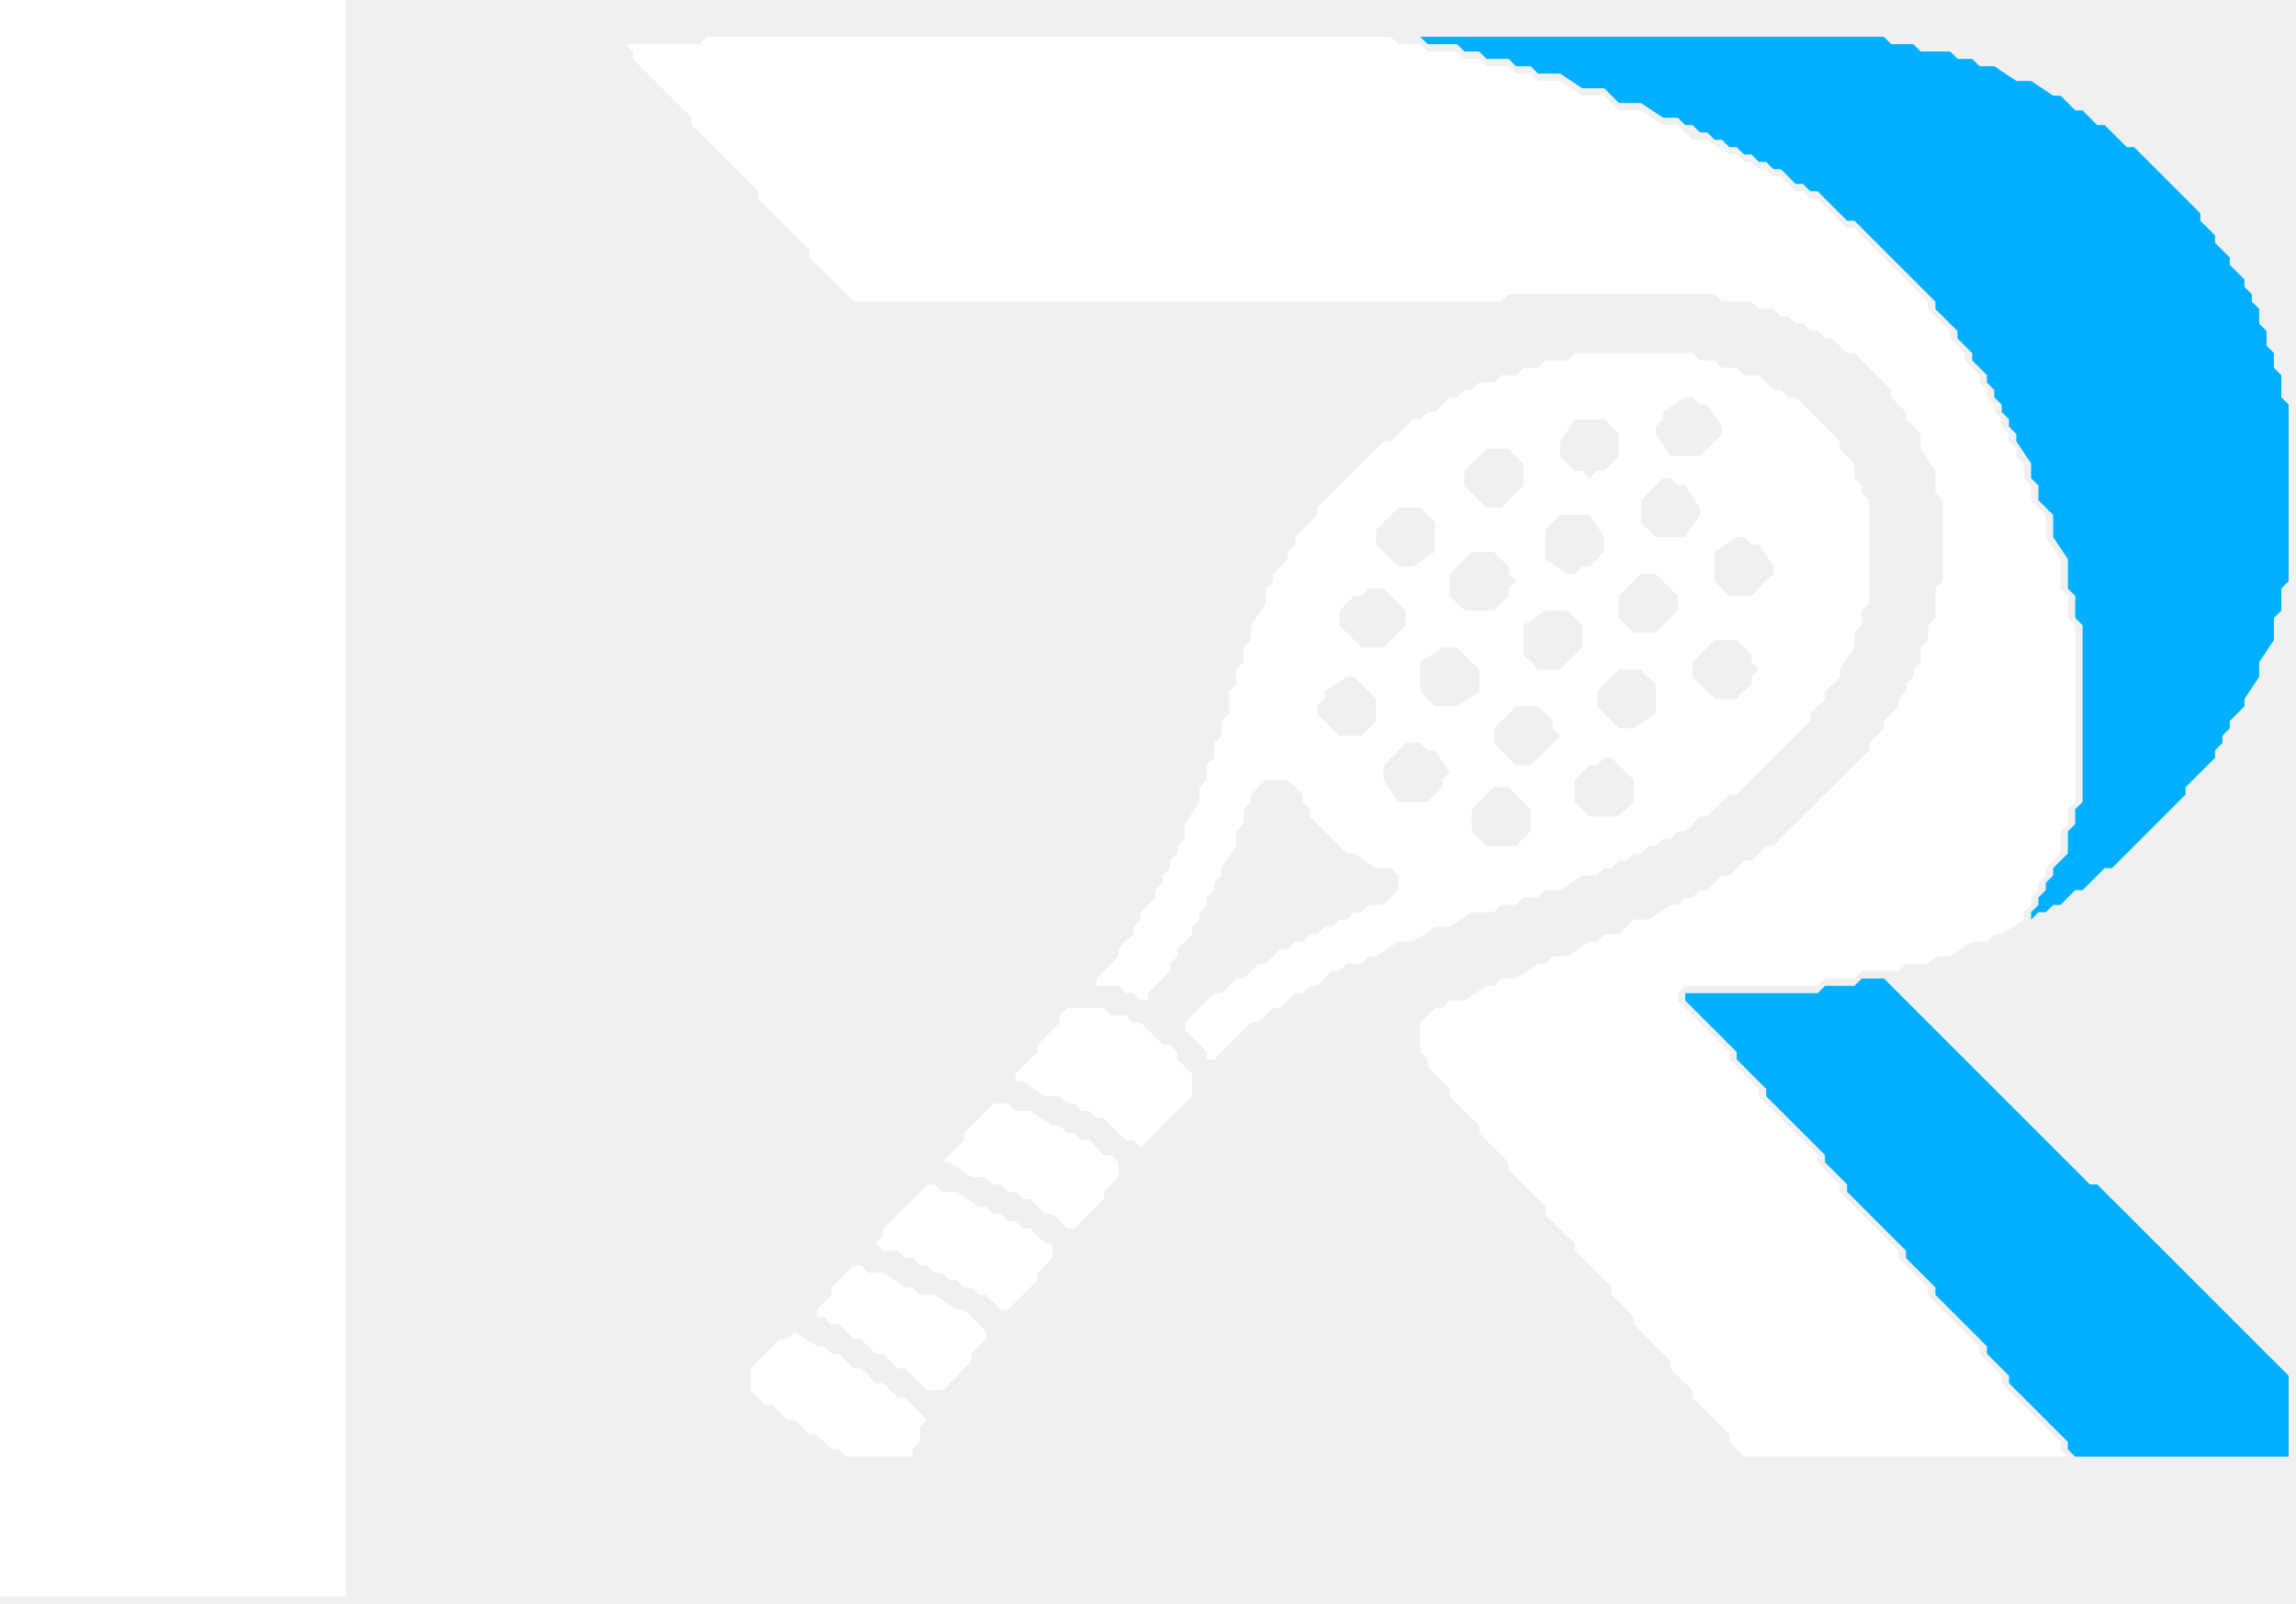
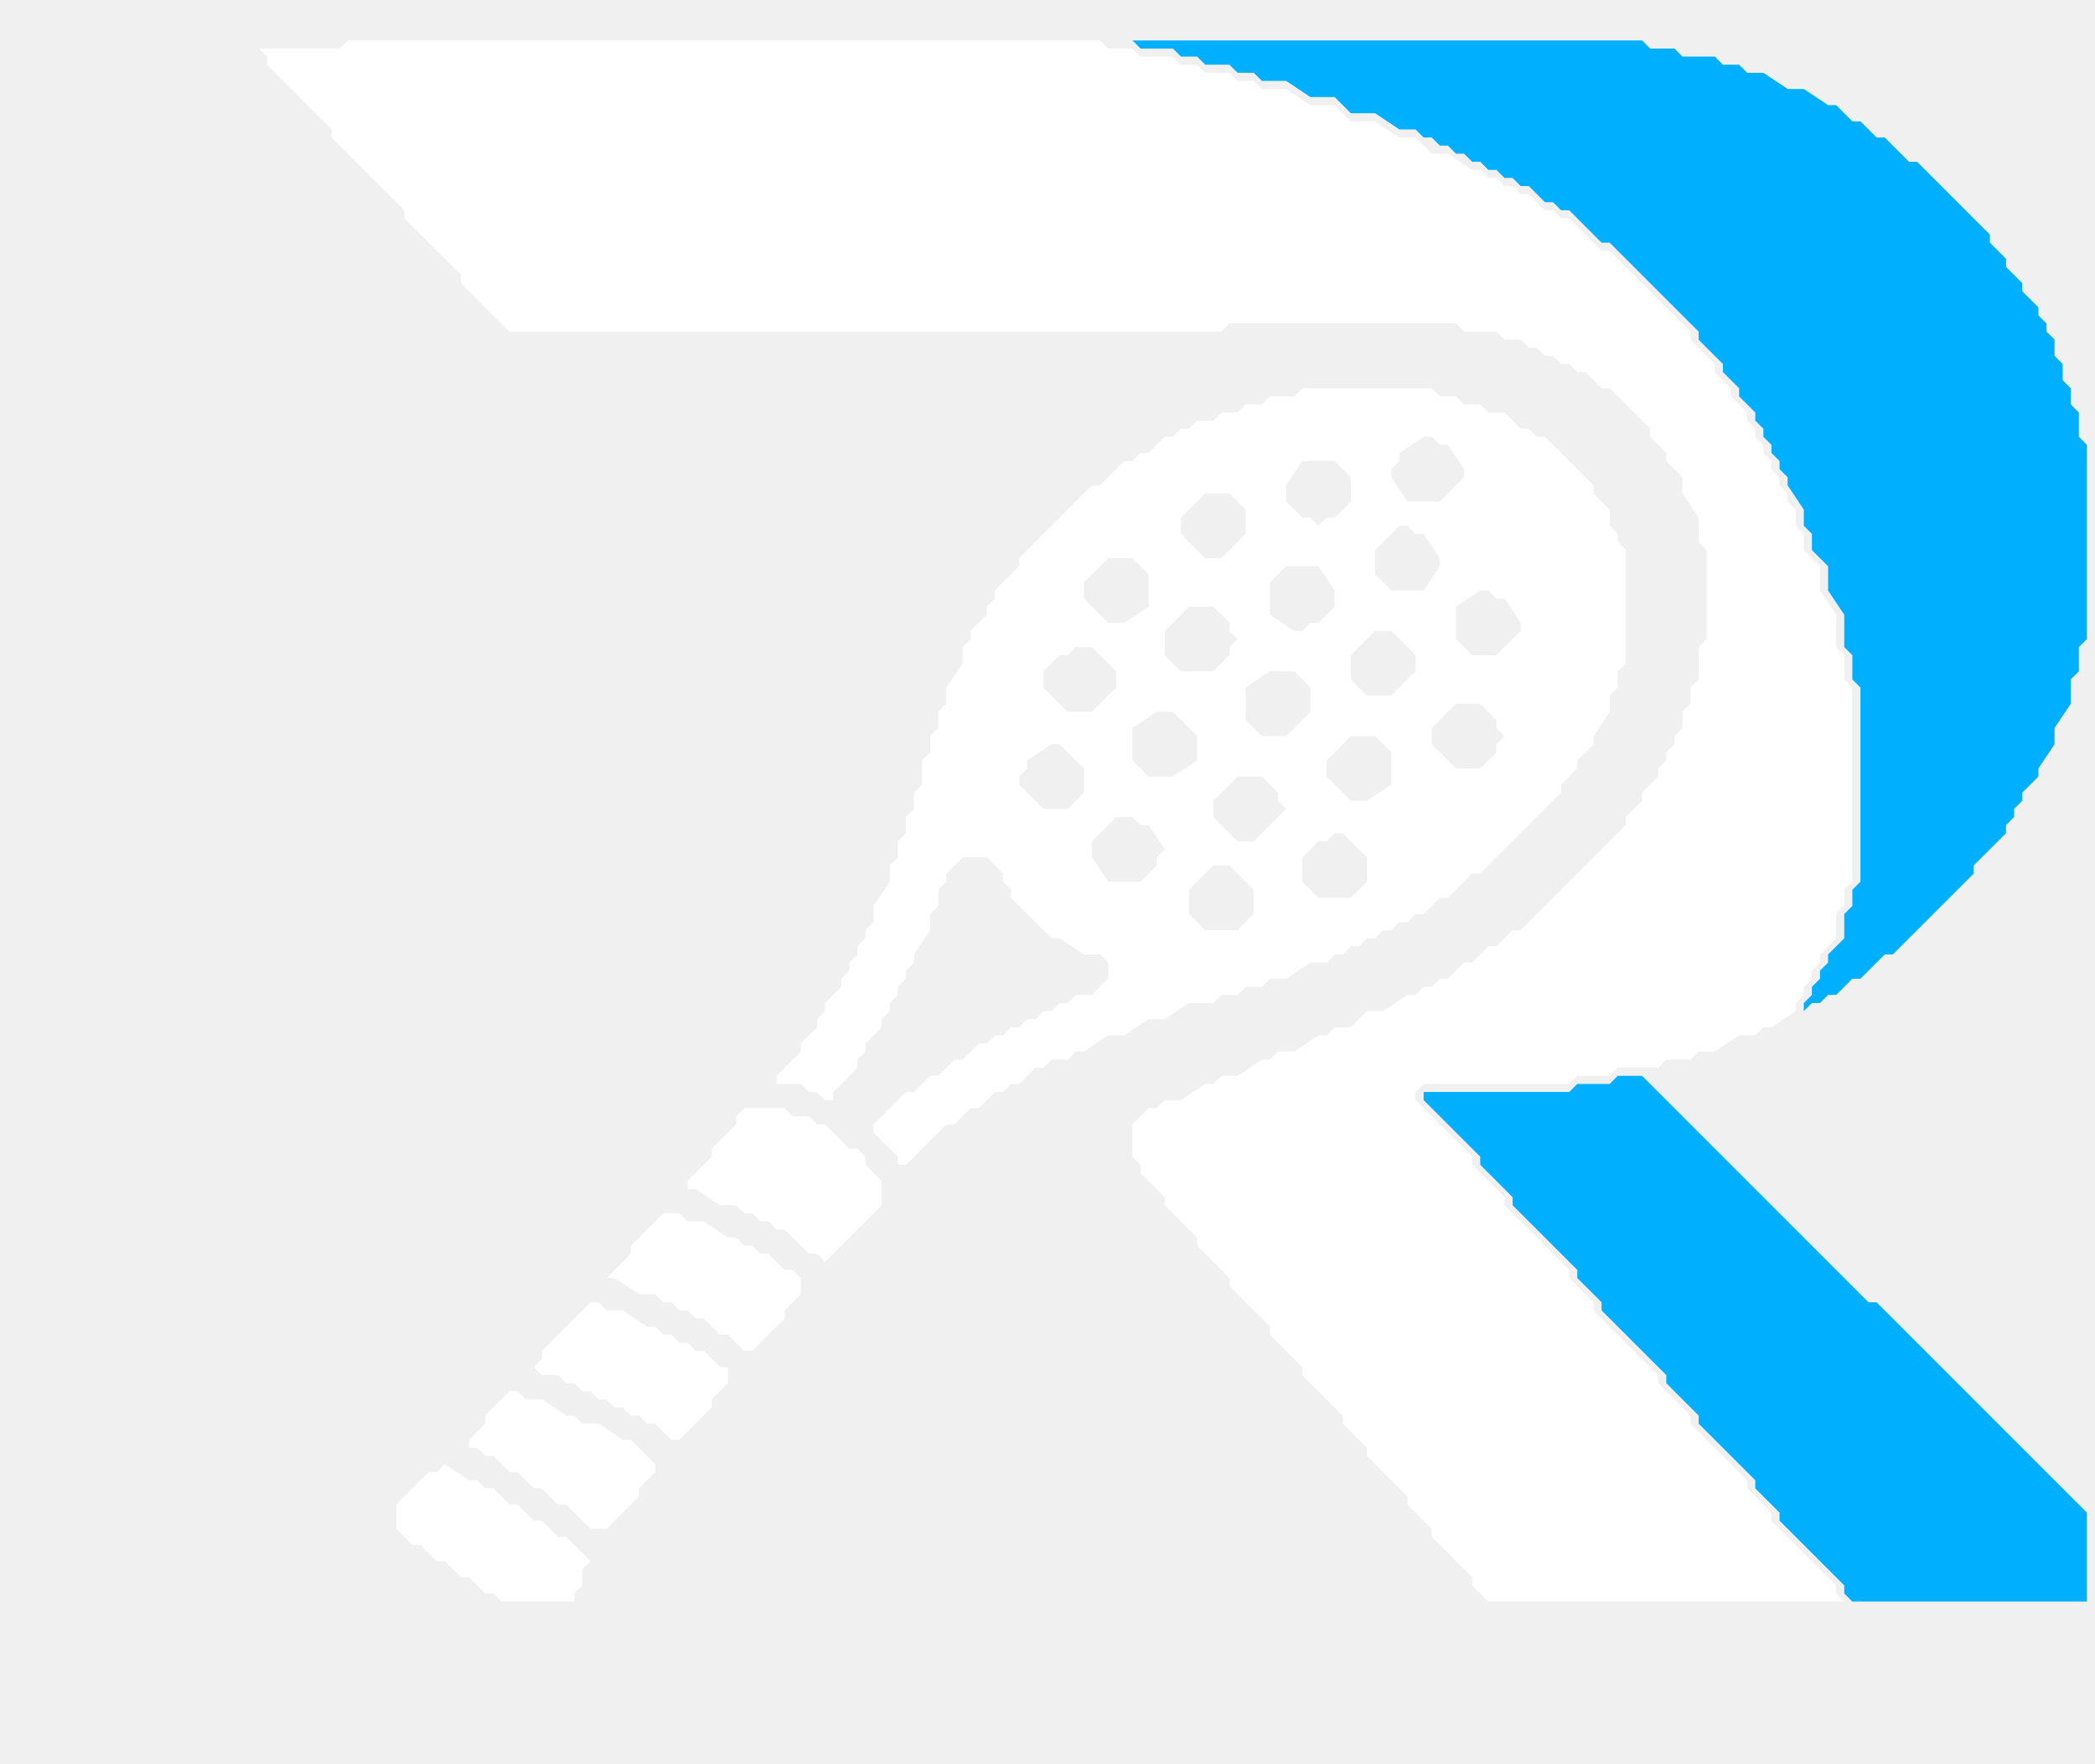
- <svg xmlns="http://www.w3.org/2000/svg" viewBox="0 0 312 218" role="img" aria-label="Rallora official racket R logo">
-   <path fill="#FFFFFF" fill-rule="evenodd" d="M102,186 102,189 104,191 105,191 107,193 108,193 110,195 111,195 113,197 114,197 115,198 124,198 124,197 125,196 125,194 126,193 123,190 122,190 120,188 119,188 117,186 116,186 114,184 113,184 112,183 111,183 108,181 107,182 106,182ZM116,172 113,175 113,176 111,178 111,179 112,179 113,180 114,180 116,182 117,182 119,184 120,184 122,186 123,186 126,189 128,189 132,185 132,184 134,182 134,181 131,178 130,178 127,176 125,176 124,175 123,175 120,173 118,173 117,172ZM126,161 120,167 120,168 119,169 120,170 122,170 123,171 124,171 125,172 126,172 127,173 128,173 129,174 130,174 131,175 132,175 133,176 134,176 136,178 137,178 141,174 141,173 143,171 143,169 142,169 140,167 139,167 138,166 137,166 136,165 135,165 134,164 133,164 130,162 128,162 127,161ZM135,150 131,154 131,155 128,158 129,158 132,160 134,160 135,161 136,161 137,162 138,162 139,163 140,163 142,165 143,165 145,167 146,167 150,163 150,162 152,160 152,158 151,157 150,157 148,155 147,155 146,154 145,154 144,153 143,153 140,151 138,151 137,150ZM145,137 144,138 144,139 141,142 141,143 138,146 138,147 139,147 142,149 144,149 145,150 146,150 147,151 148,151 149,152 150,152 153,155 154,155 155,156 162,149 162,146 160,144 160,143 159,142 158,142 155,139 154,139 153,138 151,138 150,137ZM244,54 243,54 242,53 241,53 239,51 237,51 236,50 234,50 233,49 231,49 230,48 214,48 213,49 210,49 209,50 207,50 206,51 204,51 203,52 201,52 200,53 199,53 198,54 197,54 195,56 194,56 193,57 192,57 189,60 188,60 179,69 179,70 176,73 176,74 175,75 175,76 173,78 173,79 172,80 172,82 170,85 170,87 169,88 169,90 168,91 168,93 167,94 167,97 166,98 166,100 165,101 165,103 164,104 164,106 163,107 163,109 161,112 161,114 160,115 160,116 159,117 159,118 158,119 158,120 157,121 157,122 155,124 155,125 154,126 154,127 152,129 152,130 149,133 149,134 152,134 153,135 154,135 155,136 156,136 156,135 159,132 159,131 160,130 160,129 162,127 162,126 163,125 163,124 164,123 164,122 165,121 165,120 166,119 166,118 168,115 168,113 169,112 169,110 170,109 170,108 172,106 175,106 177,108 177,109 178,110 178,111 183,116 184,116 187,118 189,118 190,119 190,121 188,123 186,123 185,124 184,124 183,125 182,125 181,126 180,126 179,127 178,127 177,128 176,128 175,129 174,129 172,131 171,131 169,133 168,133 166,135 165,135 161,139 161,140 164,143 164,144 165,144 170,139 171,139 173,137 174,137 176,135 177,135 178,134 179,134 181,132 182,132 183,131 185,131 186,130 187,130 190,128 192,128 195,126 197,126 200,124 203,124 204,123 206,123 207,122 209,122 210,121 212,121 215,119 217,119 218,118 219,118 220,117 221,117 222,116 223,116 224,115 225,115 226,114 227,114 228,113 229,113 231,111 232,111 235,108 236,108 246,98 246,97 248,95 248,94 250,92 250,91 252,88 252,86 253,85 253,83 254,82 254,68 253,67 253,66 252,65 252,63 250,61 250,60ZM203,107 205,107 208,110 208,113 206,115 202,115 200,113 200,110ZM218,103 219,103 222,106 222,109 220,111 216,111 214,109 214,106 216,104 217,104ZM191,101 193,101 194,102 195,102 197,105 196,106 196,107 194,109 190,109 188,106 188,104ZM206,96 209,96 211,98 211,99 212,100 208,104 206,104 203,101 203,99ZM183,92 184,92 187,95 187,98 185,100 182,100 179,97 179,96 180,95 180,94ZM220,91 223,91 225,93 225,97 222,99 220,99 217,96 217,94ZM193,90 196,88 198,88 201,91 201,94 198,96 195,96 193,94ZM233,87 236,87 238,89 238,90 239,91 238,92 238,93 236,95 233,95 230,92 230,90ZM210,83 213,83 215,85 215,88 212,91 209,91 207,89 207,85ZM186,80 188,80 191,83 191,85 188,88 185,88 182,85 182,83 184,81 185,81ZM223,78 225,78 228,81 228,83 225,86 222,86 220,84 220,81ZM200,75 203,75 205,77 205,78 206,79 205,80 205,81 203,83 199,83 197,81 197,78ZM236,73 237,73 238,74 239,74 241,77 241,78 238,81 235,81 233,79 233,75ZM212,70 216,70 218,73 218,75 216,77 215,77 214,78 213,78 210,76 210,72ZM190,69 193,69 195,71 195,75 192,77 190,77 187,74 187,72ZM226,65 227,65 228,66 229,66 231,69 231,70 229,73 225,73 223,71 223,68ZM202,61 205,61 207,63 207,66 204,69 202,69 199,66 199,64ZM212,60 214,57 218,57 220,59 220,62 218,64 217,64 216,65 215,64 214,64 212,62ZM229,54 230,54 231,55 232,55 234,58 234,59 231,62 227,62 225,59 225,58 226,57 226,56ZM85,6 86,7 86,8 94,16 94,17 103,26 103,27 110,34 110,35 116,41 204,41 205,40 233,40 234,41 238,41 239,42 241,42 242,43 243,43 244,44 245,44 246,45 247,45 248,46 249,46 251,48 252,48 257,53 257,54 259,56 259,57 261,59 261,61 263,64 263,67 264,68 264,79 263,80 263,84 262,85 262,87 261,88 261,90 260,91 260,92 259,93 259,94 258,95 258,96 256,98 256,99 254,101 254,102 241,115 240,115 238,117 237,117 235,119 234,119 232,121 231,121 230,122 229,122 228,123 227,123 224,125 222,125 220,127 218,127 217,128 216,128 213,130 211,130 210,131 209,131 206,133 204,133 203,134 202,134 199,136 197,136 196,137 195,137 193,139 193,143 194,144 194,145 197,148 197,149 201,153 201,154 205,158 205,159 210,164 210,165 214,169 214,170 219,175 219,176 222,179 222,180 227,185 227,186 230,189 230,190 235,195 235,196 237,198 281,198 280,197 280,196 272,188 272,187 269,184 269,183 262,176 262,175 258,171 258,170 250,162 250,161 247,158 247,157 239,149 239,148 235,144 235,143 228,136 228,135 229,134 247,134 248,133 252,133 253,132 258,132 259,131 262,131 263,130 265,130 268,128 270,128 271,127 272,127 275,125 275,124 276,123 276,122 277,121 277,120 278,119 278,118 280,116 280,113 281,112 281,110 282,109 282,85 281,84 281,81 280,80 280,76 278,73 278,70 276,68 276,66 275,65 275,63 274,62 274,61 273,60 273,59 272,58 272,57 271,56 271,55 270,54 270,53 269,52 269,51 267,49 267,48 265,46 265,45 262,42 262,41 252,31 251,31 247,27 246,27 245,26 244,26 242,24 241,24 240,23 239,23 238,22 237,22 236,21 235,21 232,19 230,19 228,17 226,17 223,15 220,15 218,13 215,13 212,11 209,11 208,10 206,10 205,9 202,9 201,8 199,8 198,7 194,7 193,6 190,6 189,5 96,5 95,6ZM0,0 0,217 47,217 47,0Z" />
-   <path fill="#00B0FE" fill-rule="evenodd" d="M229,135 229,136 236,143 236,144 240,148 240,149 248,157 248,158 251,161 251,162 259,170 259,171 263,175 263,176 270,183 270,184 273,187 273,188 281,196 281,197 282,198 311,198 311,187 285,161 284,161 256,133 253,133 252,134 248,134 247,135ZM190,5 193,5 194,6 198,6 199,7 201,7 202,8 205,8 206,9 208,9 209,10 212,10 215,12 218,12 220,14 223,14 226,16 228,16 229,17 230,17 231,18 232,18 233,19 234,19 235,20 236,20 237,21 238,21 239,22 240,22 241,23 242,23 244,25 245,25 246,26 247,26 251,30 252,30 263,41 263,42 266,45 266,46 268,48 268,49 270,51 270,52 271,53 271,54 272,55 272,56 273,57 273,58 274,59 274,60 276,63 276,65 277,66 277,68 279,70 279,73 281,76 281,80 282,81 282,84 283,85 283,109 282,110 282,112 281,113 281,116 279,118 279,119 278,120 278,121 277,122 277,123 276,124 276,125 277,124 278,124 279,123 280,123 282,121 283,121 286,118 287,118 297,108 297,107 301,103 301,102 302,101 302,100 303,99 303,98 305,96 305,95 307,92 307,90 309,87 309,84 310,83 310,80 311,79 311,55 310,54 310,51 309,50 309,48 308,47 308,45 307,44 307,42 306,41 306,40 305,39 305,38 303,36 303,35 301,33 301,32 299,30 299,29 290,20 289,20 286,17 285,17 283,15 282,15 280,13 279,13 276,11 274,11 271,9 269,9 268,8 266,8 265,7 261,7 260,6 257,6 256,5Z" />
+ <svg xmlns="http://www.w3.org/2000/svg" viewBox="0 0 259 218" role="img" aria-label="Rallora official racket R logo">
+   <path fill="#FFFFFF" fill-rule="evenodd" d="M49,186 49,189 51,191 52,191 54,193 55,193 57,195 58,195 60,197 61,197 62,198 71,198 71,197 72,196 72,194 73,193 70,190 69,190 67,188 66,188 64,186 63,186 61,184 60,184 59,183 58,183 55,181 54,182 53,182ZM63,172 60,175 60,176 58,178 58,179 59,179 60,180 61,180 63,182 64,182 66,184 67,184 69,186 70,186 73,189 75,189 79,185 79,184 81,182 81,181 78,178 77,178 74,176 72,176 71,175 70,175 67,173 65,173 64,172ZM73,161 67,167 67,168 66,169 67,170 69,170 70,171 71,171 72,172 73,172 74,173 75,173 76,174 77,174 78,175 79,175 80,176 81,176 83,178 84,178 88,174 88,173 90,171 90,169 89,169 87,167 86,167 85,166 84,166 83,165 82,165 81,164 80,164 77,162 75,162 74,161ZM82,150 78,154 78,155 75,158 76,158 79,160 81,160 82,161 83,161 84,162 85,162 86,163 87,163 89,165 90,165 92,167 93,167 97,163 97,162 99,160 99,158 98,157 97,157 95,155 94,155 93,154 92,154 91,153 90,153 87,151 85,151 84,150ZM92,137 91,138 91,139 88,142 88,143 85,146 85,147 86,147 89,149 91,149 92,150 93,150 94,151 95,151 96,152 97,152 100,155 101,155 102,156 109,149 109,146 107,144 107,143 106,142 105,142 102,139 101,139 100,138 98,138 97,137ZM191,54 190,54 189,53 188,53 186,51 184,51 183,50 181,50 180,49 178,49 177,48 161,48 160,49 157,49 156,50 154,50 153,51 151,51 150,52 148,52 147,53 146,53 145,54 144,54 142,56 141,56 140,57 139,57 136,60 135,60 126,69 126,70 123,73 123,74 122,75 122,76 120,78 120,79 119,80 119,82 117,85 117,87 116,88 116,90 115,91 115,93 114,94 114,97 113,98 113,100 112,101 112,103 111,104 111,106 110,107 110,109 108,112 108,114 107,115 107,116 106,117 106,118 105,119 105,120 104,121 104,122 102,124 102,125 101,126 101,127 99,129 99,130 96,133 96,134 99,134 100,135 101,135 102,136 103,136 103,135 106,132 106,131 107,130 107,129 109,127 109,126 110,125 110,124 111,123 111,122 112,121 112,120 113,119 113,118 115,115 115,113 116,112 116,110 117,109 117,108 119,106 122,106 124,108 124,109 125,110 125,111 130,116 131,116 134,118 136,118 137,119 137,121 135,123 133,123 132,124 131,124 130,125 129,125 128,126 127,126 126,127 125,127 124,128 123,128 122,129 121,129 119,131 118,131 116,133 115,133 113,135 112,135 108,139 108,140 111,143 111,144 112,144 117,139 118,139 120,137 121,137 123,135 124,135 125,134 126,134 128,132 129,132 130,131 132,131 133,130 134,130 137,128 139,128 142,126 144,126 147,124 150,124 151,123 153,123 154,122 156,122 157,121 159,121 162,119 164,119 165,118 166,118 167,117 168,117 169,116 170,116 171,115 172,115 173,114 174,114 175,113 176,113 178,111 179,111 182,108 183,108 193,98 193,97 195,95 195,94 197,92 197,91 199,88 199,86 200,85 200,83 201,82 201,68 200,67 200,66 199,65 199,63 197,61 197,60ZM150,107 152,107 155,110 155,113 153,115 149,115 147,113 147,110ZM165,103 166,103 169,106 169,109 167,111 163,111 161,109 161,106 163,104 164,104ZM138,101 140,101 141,102 142,102 144,105 143,106 143,107 141,109 137,109 135,106 135,104ZM153,96 156,96 158,98 158,99 159,100 155,104 153,104 150,101 150,99ZM130,92 131,92 134,95 134,98 132,100 129,100 126,97 126,96 127,95 127,94ZM167,91 170,91 172,93 172,97 169,99 167,99 164,96 164,94ZM140,90 143,88 145,88 148,91 148,94 145,96 142,96 140,94ZM180,87 183,87 185,89 185,90 186,91 185,92 185,93 183,95 180,95 177,92 177,90ZM157,83 160,83 162,85 162,88 159,91 156,91 154,89 154,85ZM133,80 135,80 138,83 138,85 135,88 132,88 129,85 129,83 131,81 132,81ZM170,78 172,78 175,81 175,83 172,86 169,86 167,84 167,81ZM147,75 150,75 152,77 152,78 153,79 152,80 152,81 150,83 146,83 144,81 144,78ZM183,73 184,73 185,74 186,74 188,77 188,78 185,81 182,81 180,79 180,75ZM159,70 163,70 165,73 165,75 163,77 162,77 161,78 160,78 157,76 157,72ZM137,69 140,69 142,71 142,75 139,77 137,77 134,74 134,72ZM173,65 174,65 175,66 176,66 178,69 178,70 176,73 172,73 170,71 170,68ZM149,61 152,61 154,63 154,66 151,69 149,69 146,66 146,64ZM159,60 161,57 165,57 167,59 167,62 165,64 164,64 163,65 162,64 161,64 159,62ZM176,54 177,54 178,55 179,55 181,58 181,59 178,62 174,62 172,59 172,58 173,57 173,56ZM32,6 33,7 33,8 41,16 41,17 50,26 50,27 57,34 57,35 63,41 151,41 152,40 180,40 181,41 185,41 186,42 188,42 189,43 190,43 191,44 192,44 193,45 194,45 195,46 196,46 198,48 199,48 204,53 204,54 206,56 206,57 208,59 208,61 210,64 210,67 211,68 211,79 210,80 210,84 209,85 209,87 208,88 208,90 207,91 207,92 206,93 206,94 205,95 205,96 203,98 203,99 201,101 201,102 188,115 187,115 185,117 184,117 182,119 181,119 179,121 178,121 177,122 176,122 175,123 174,123 171,125 169,125 167,127 165,127 164,128 163,128 160,130 158,130 157,131 156,131 153,133 151,133 150,134 149,134 146,136 144,136 143,137 142,137 140,139 140,143 141,144 141,145 144,148 144,149 148,153 148,154 152,158 152,159 157,164 157,165 161,169 161,170 166,175 166,176 169,179 169,180 174,185 174,186 177,189 177,190 182,195 182,196 184,198 228,198 227,197 227,196 219,188 219,187 216,184 216,183 209,176 209,175 205,171 205,170 197,162 197,161 194,158 194,157 186,149 186,148 182,144 182,143 175,136 175,135 176,134 194,134 195,133 199,133 200,132 205,132 206,131 209,131 210,130 212,130 215,128 217,128 218,127 219,127 222,125 222,124 223,123 223,122 224,121 224,120 225,119 225,118 227,116 227,113 228,112 228,110 229,109 229,85 228,84 228,81 227,80 227,76 225,73 225,70 223,68 223,66 222,65 222,63 221,62 221,61 220,60 220,59 219,58 219,57 218,56 218,55 217,54 217,53 216,52 216,51 214,49 214,48 212,46 212,45 209,42 209,41 199,31 198,31 194,27 193,27 192,26 191,26 189,24 188,24 187,23 186,23 185,22 184,22 183,21 182,21 179,19 177,19 175,17 173,17 170,15 167,15 165,13 162,13 159,11 156,11 155,10 153,10 152,9 149,9 148,8 146,8 145,7 141,7 140,6 137,6 136,5 43,5 42,6Z" />
+   <path fill="#00B0FE" fill-rule="evenodd" d="M176,135 176,136 183,143 183,144 187,148 187,149 195,157 195,158 198,161 198,162 206,170 206,171 210,175 210,176 217,183 217,184 220,187 220,188 228,196 228,197 229,198 258,198 258,187 232,161 231,161 203,133 200,133 199,134 195,134 194,135ZM137,5 140,5 141,6 145,6 146,7 148,7 149,8 152,8 153,9 155,9 156,10 159,10 162,12 165,12 167,14 170,14 173,16 175,16 176,17 177,17 178,18 179,18 180,19 181,19 182,20 183,20 184,21 185,21 186,22 187,22 188,23 189,23 191,25 192,25 193,26 194,26 198,30 199,30 210,41 210,42 213,45 213,46 215,48 215,49 217,51 217,52 218,53 218,54 219,55 219,56 220,57 220,58 221,59 221,60 223,63 223,65 224,66 224,68 226,70 226,73 228,76 228,80 229,81 229,84 230,85 230,109 229,110 229,112 228,113 228,116 226,118 226,119 225,120 225,121 224,122 224,123 223,124 223,125 224,124 225,124 226,123 227,123 229,121 230,121 233,118 234,118 244,108 244,107 248,103 248,102 249,101 249,100 250,99 250,98 252,96 252,95 254,92 254,90 256,87 256,84 257,83 257,80 258,79 258,55 257,54 257,51 256,50 256,48 255,47 255,45 254,44 254,42 253,41 253,40 252,39 252,38 250,36 250,35 248,33 248,32 246,30 246,29 237,20 236,20 233,17 232,17 230,15 229,15 227,13 226,13 223,11 221,11 218,9 216,9 215,8 213,8 212,7 208,7 207,6 204,6 203,5Z" />
</svg>
